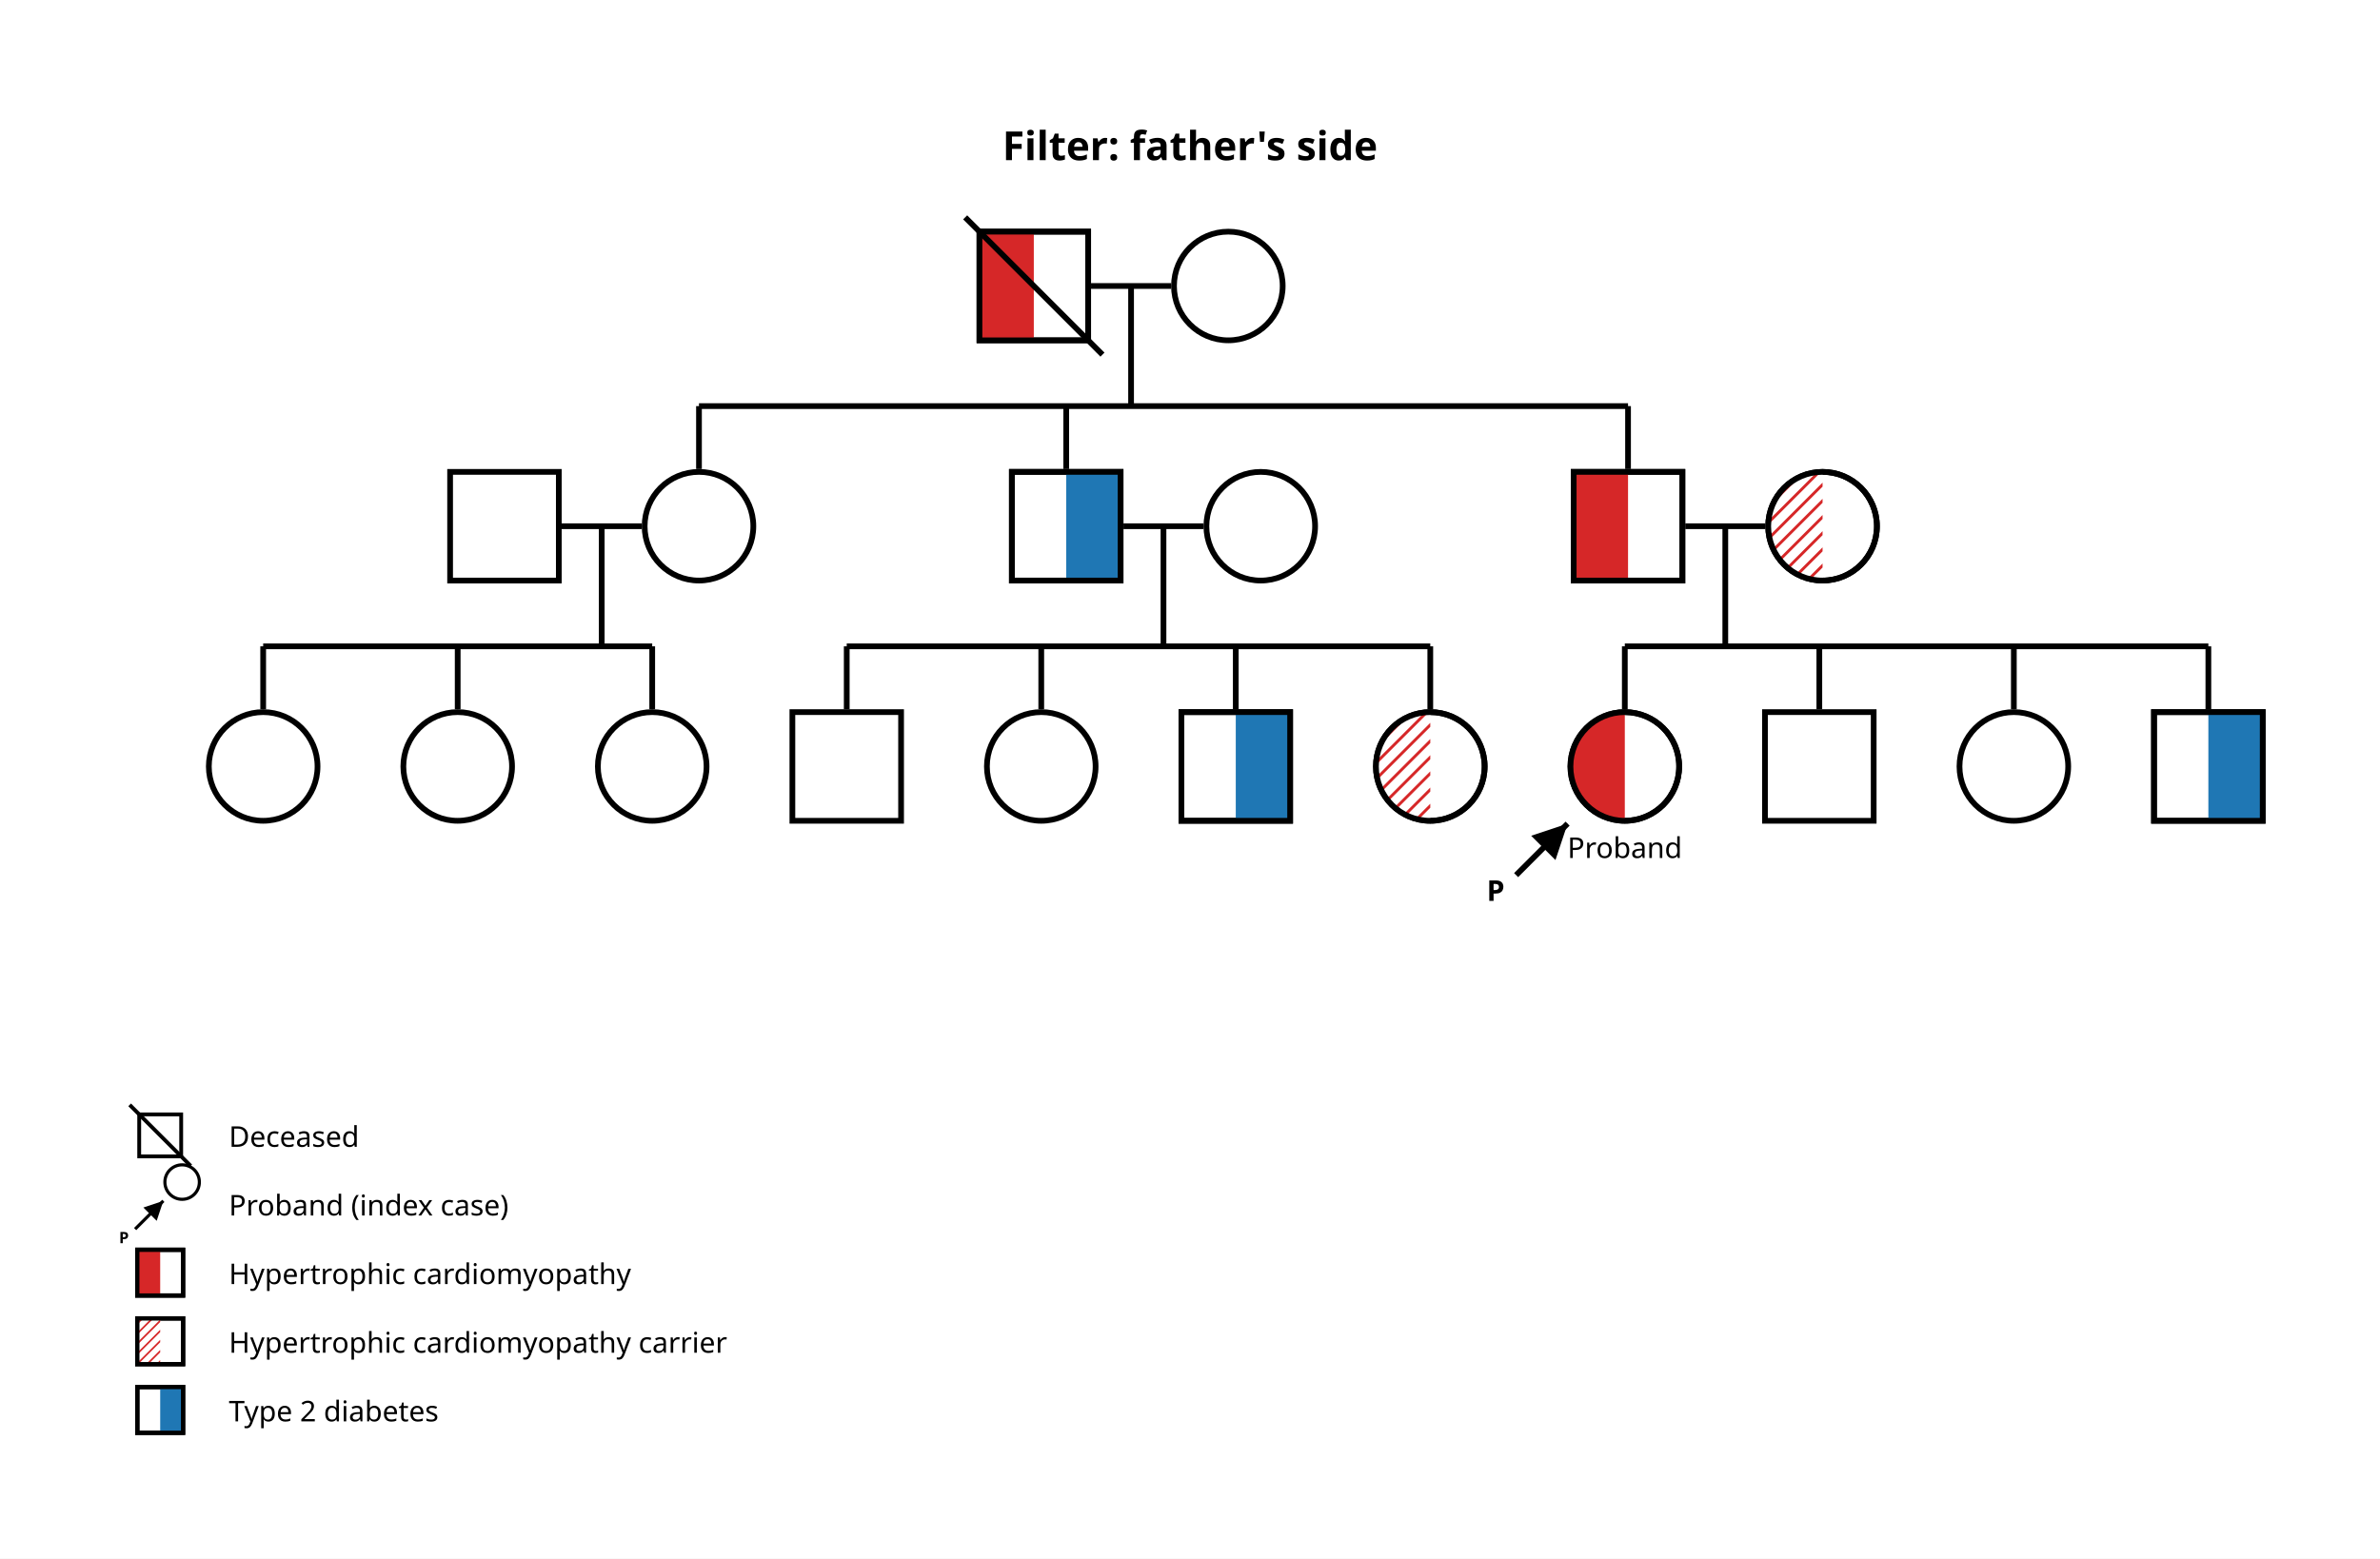
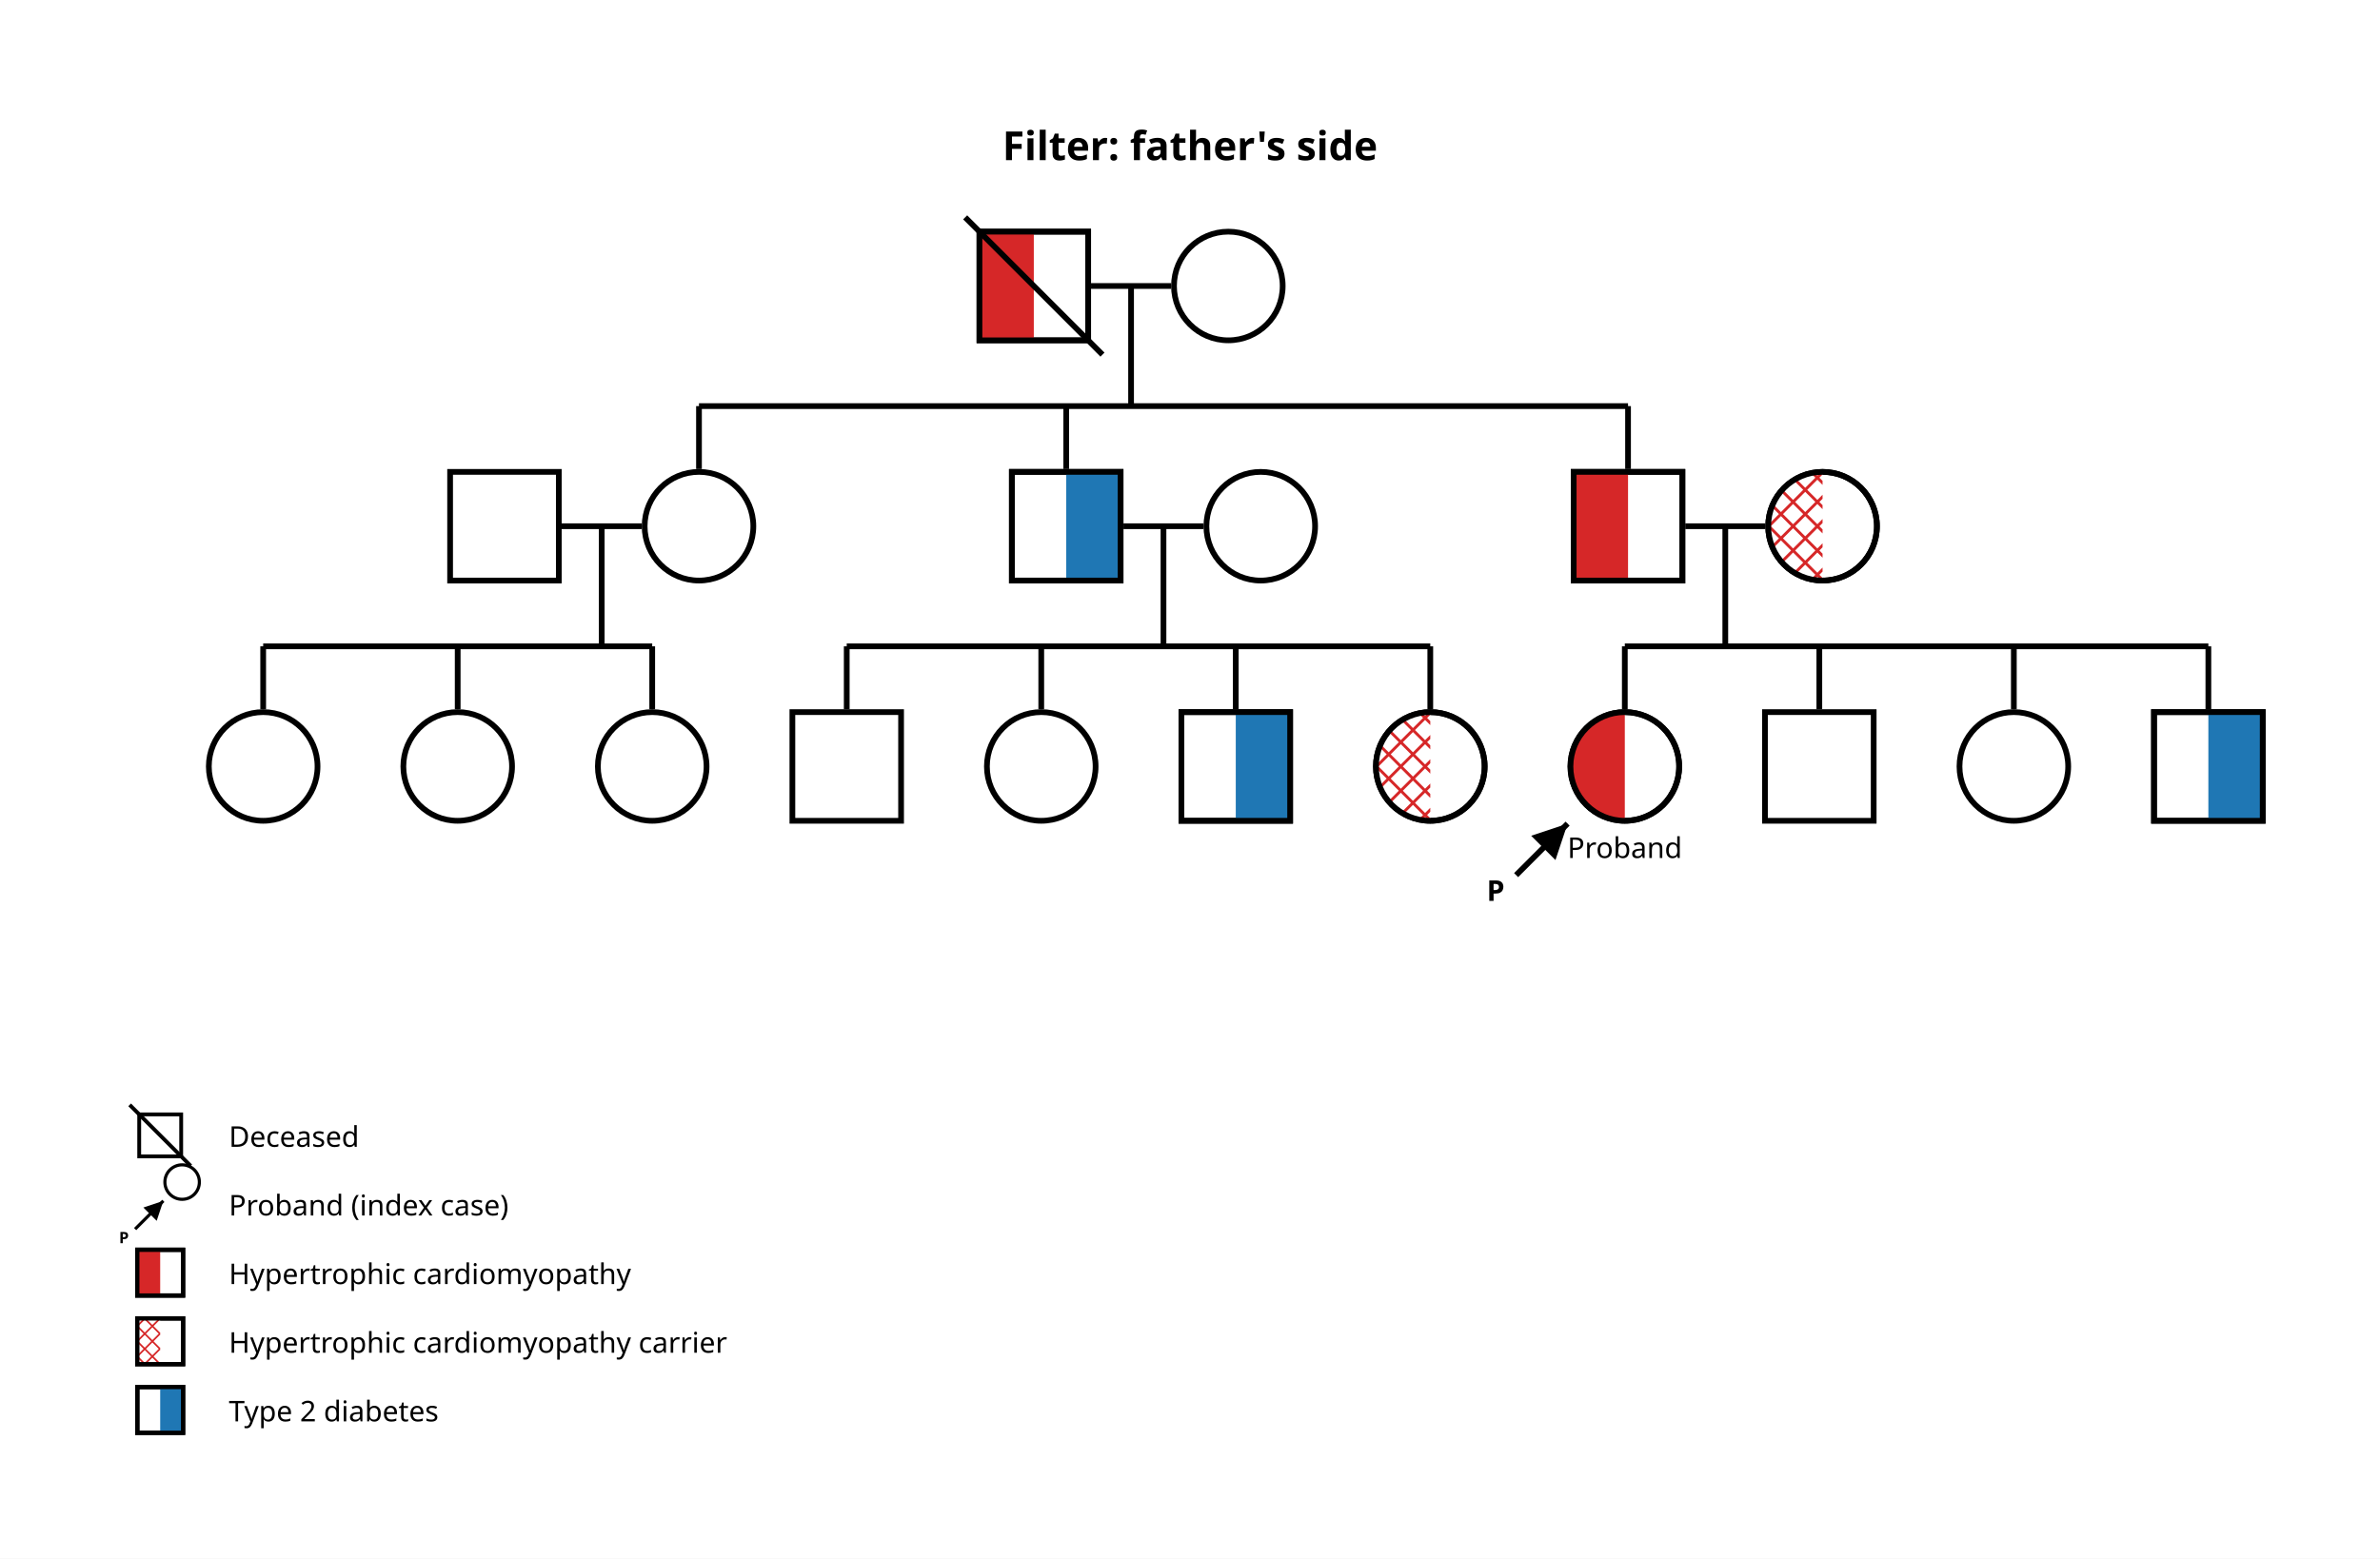
<svg xmlns="http://www.w3.org/2000/svg" width="832" height="545" viewBox="0 0 832 545">
  <defs>
    <marker id="proband-arrowhead" markerWidth="6" markerHeight="6" refX="6" refY="3" orient="auto">
      <path d="M 0 0 L 6 3 L 0 6 Z" fill="black" />
    </marker>
  </defs>
  <rect width="832" height="545" fill="white" />
  <g class="chart-title">
    <text x="416" y="56" text-anchor="middle" font-family="sans-serif" font-size="14" font-weight="bold" fill="black" style="user-select:none">Filter: father's side</text>
  </g>
  <g transform="translate(92 100)">
    <g class="couple-lines">
      <path d="M 289.4 0 L 317.4 0" stroke="black" stroke-width="2" fill="none" />
      <path d="M 104.35 84 L 132.35 84" stroke="black" stroke-width="2" fill="none" />
      <path d="M 300.73 84 L 328.73 84" stroke="black" stroke-width="2" fill="none" />
      <path d="M 497.13 84 L 525.13 84" stroke="black" stroke-width="2" fill="none" />
    </g>
    <g class="sibship-lines">
      <path d="M 303.4 0 L 303.4 42 M 152.35 42 L 477.13 42 M 152.35 42 L 152.35 64 M 280.73 42 L 280.73 64 M 477.13 42 L 477.13 64" stroke="black" stroke-width="2" fill="none" />
      <path d="M 118.35 84 L 118.35 126 M 0 126 L 136 126 M 0 126 L 0 148 M 68 126 L 68 148 M 136 126 L 136 148" stroke="black" stroke-width="2" fill="none" />
      <path d="M 314.73 84 L 314.73 126 M 204 126 L 408 126 M 204 126 L 204 148 M 272 126 L 272 148 M 340 126 L 340 148 M 408 126 L 408 148" stroke="black" stroke-width="2" fill="none" />
      <path d="M 511.13 84 L 511.13 126 M 476 126 L 680 126 M 476 126 L 476 148 M 544 126 L 544 148 M 612 126 L 612 148 M 680 126 L 680 148" stroke="black" stroke-width="2" fill="none" />
    </g>
    <g class="assisted-lines" />
    <g class="duplicate-arcs" />
    <g class="symbols">
      <g transform="translate(269.4 0)">
        <g transform="translate(-20 -20)">
          <g>
            <g>
              <clipPath id="symbol-clip-0-0">
                <rect x="1" y="1" width="38" height="38" />
              </clipPath>
              <rect x="1" y="1" width="38" height="38" stroke="black" stroke-width="2" fill="white" />
              <g clip-path="url(#symbol-clip-0-0)">
                <g>
                  <g data-tag-fill="solid">
                    <path d="M 20 20 L 20 60 A 40 40 0 0 1 20 -20 Z" fill="#d62728" />
                  </g>
                </g>
              </g>
              <rect x="1" y="1" width="38" height="38" stroke="black" stroke-width="2" fill="none" />
            </g>
          </g>
          <line x1="-4" y1="-4" x2="44" y2="44" stroke="black" stroke-width="2" />
        </g>
      </g>
      <g transform="translate(337.4 0)">
        <g transform="translate(-20 -20)">
          <g>
            <g>
              <circle cx="20" cy="20" r="19" stroke="black" stroke-width="2" fill="white" />
            </g>
          </g>
        </g>
      </g>
      <g transform="translate(84.35 84)">
        <g transform="translate(-20 -20)">
          <g>
            <g>
              <rect x="1" y="1" width="38" height="38" stroke="black" stroke-width="2" fill="white" />
            </g>
          </g>
        </g>
      </g>
      <g transform="translate(152.35 84)">
        <g transform="translate(-20 -20)">
          <g>
            <g>
              <circle cx="20" cy="20" r="19" stroke="black" stroke-width="2" fill="white" />
            </g>
          </g>
        </g>
      </g>
      <g transform="translate(280.73 84)">
        <g transform="translate(-20 -20)">
          <g>
            <g>
              <clipPath id="symbol-clip-1-2">
                <rect x="1" y="1" width="38" height="38" />
              </clipPath>
              <rect x="1" y="1" width="38" height="38" stroke="black" stroke-width="2" fill="white" />
              <g clip-path="url(#symbol-clip-1-2)">
                <g>
                  <g data-tag-fill="solid">
                    <path d="M 20 20 L 20 -20 A 40 40 0 0 1 20 60 Z" fill="#1f77b4" />
                  </g>
                </g>
              </g>
              <rect x="1" y="1" width="38" height="38" stroke="black" stroke-width="2" fill="none" />
            </g>
          </g>
        </g>
      </g>
      <g transform="translate(348.73 84)">
        <g transform="translate(-20 -20)">
          <g>
            <g>
              <circle cx="20" cy="20" r="19" stroke="black" stroke-width="2" fill="white" />
            </g>
          </g>
        </g>
      </g>
      <g transform="translate(477.13 84)">
        <g transform="translate(-20 -20)">
          <g>
            <g>
              <clipPath id="symbol-clip-1-4">
                <rect x="1" y="1" width="38" height="38" />
              </clipPath>
              <rect x="1" y="1" width="38" height="38" stroke="black" stroke-width="2" fill="white" />
              <g clip-path="url(#symbol-clip-1-4)">
                <g>
                  <g data-tag-fill="solid">
                    <path d="M 20 20 L 20 60 A 40 40 0 0 1 20 -20 Z" fill="#d62728" />
                  </g>
                </g>
              </g>
              <rect x="1" y="1" width="38" height="38" stroke="black" stroke-width="2" fill="none" />
            </g>
          </g>
        </g>
      </g>
      <g transform="translate(545.13 84)">
        <g transform="translate(-20 -20)">
          <g>
            <g>
              <clipPath id="symbol-clip-1-5">
                <circle cx="20" cy="20" r="19" />
              </clipPath>
              <circle cx="20" cy="20" r="19" stroke="black" stroke-width="2" fill="white" />
              <g clip-path="url(#symbol-clip-1-5)">
                <g data-carrier-sector="hcm">
-                   <g data-tag-fill="diagonal">
+                   <g data-tag-fill="crosshatch">
                    <clipPath id="symbol-clip-1-5-s0">
                      <path d="M 20 20 L 20 60 A 40 40 0 0 1 20 -20 Z" />
                    </clipPath>
                    <path d="M 20 20 L 20 60 A 40 40 0 0 1 20 -20 Z" fill="white" />
-                     <path d="M-37.172 40L2.828 0M-31.515 40L8.485 0M-25.858 40L14.142 0M-20.201 40L19.799 0M-14.544 40L25.456 0M-8.887 40L31.113 0M-3.23 40L36.77 0M2.426 40L42.426 0M8.083 40L48.083 0M13.74 40L53.74 0M19.397 40L59.397 0M25.054 40L65.054 0M30.711 40L70.711 0M36.368 40L76.368 0" fill="none" stroke="#d62728" stroke-width="1" clip-path="url(#symbol-clip-1-5-s0)" />
+                     <path d="M-35.757 40L4.243 0M-27.272 40L12.728 0M-18.787 40L21.213 0M-10.302 40L29.698 0M-1.816 40L38.184 0M6.669 40L46.669 0M15.154 40L55.154 0M23.64 40L63.64 0M32.125 40L72.125 0M-35.757 0L4.243 40M-27.272 0L12.728 40M-18.787 0L21.213 40M-10.302 0L29.698 40M-1.816 0L38.184 40M6.669 0L46.669 40M15.154 0L55.154 40M23.64 0L63.64 40M32.125 0L72.125 40" fill="none" stroke="#d62728" stroke-width="1" clip-path="url(#symbol-clip-1-5-s0)" />
                  </g>
                </g>
              </g>
              <circle cx="20" cy="20" r="19" stroke="black" stroke-width="2" fill="none" />
            </g>
          </g>
        </g>
      </g>
      <g transform="translate(0 168)">
        <g transform="translate(-20 -20)">
          <g>
            <g>
              <circle cx="20" cy="20" r="19" stroke="black" stroke-width="2" fill="white" />
            </g>
          </g>
        </g>
      </g>
      <g transform="translate(68 168)">
        <g transform="translate(-20 -20)">
          <g>
            <g>
              <circle cx="20" cy="20" r="19" stroke="black" stroke-width="2" fill="white" />
            </g>
          </g>
        </g>
      </g>
      <g transform="translate(136 168)">
        <g transform="translate(-20 -20)">
          <g>
            <g>
              <circle cx="20" cy="20" r="19" stroke="black" stroke-width="2" fill="white" />
            </g>
          </g>
        </g>
      </g>
      <g transform="translate(204 168)">
        <g transform="translate(-20 -20)">
          <g>
            <g>
              <rect x="1" y="1" width="38" height="38" stroke="black" stroke-width="2" fill="white" />
            </g>
          </g>
        </g>
      </g>
      <g transform="translate(272 168)">
        <g transform="translate(-20 -20)">
          <g>
            <g>
              <circle cx="20" cy="20" r="19" stroke="black" stroke-width="2" fill="white" />
            </g>
          </g>
        </g>
      </g>
      <g transform="translate(340 168)">
        <g transform="translate(-20 -20)">
          <g>
            <g>
              <clipPath id="symbol-clip-2-5">
                <rect x="1" y="1" width="38" height="38" />
              </clipPath>
              <rect x="1" y="1" width="38" height="38" stroke="black" stroke-width="2" fill="white" />
              <g clip-path="url(#symbol-clip-2-5)">
                <g>
                  <g data-tag-fill="solid">
                    <path d="M 20 20 L 20 -20 A 40 40 0 0 1 20 60 Z" fill="#1f77b4" />
                  </g>
                </g>
              </g>
              <rect x="1" y="1" width="38" height="38" stroke="black" stroke-width="2" fill="none" />
            </g>
          </g>
        </g>
      </g>
      <g transform="translate(408 168)">
        <g transform="translate(-20 -20)">
          <g>
            <g>
              <clipPath id="symbol-clip-2-6">
                <circle cx="20" cy="20" r="19" />
              </clipPath>
              <circle cx="20" cy="20" r="19" stroke="black" stroke-width="2" fill="white" />
              <g clip-path="url(#symbol-clip-2-6)">
                <g data-carrier-sector="hcm">
-                   <g data-tag-fill="diagonal">
+                   <g data-tag-fill="crosshatch">
                    <clipPath id="symbol-clip-2-6-s0">
                      <path d="M 20 20 L 20 60 A 40 40 0 0 1 20 -20 Z" />
                    </clipPath>
                    <path d="M 20 20 L 20 60 A 40 40 0 0 1 20 -20 Z" fill="white" />
-                     <path d="M-37.172 40L2.828 0M-31.515 40L8.485 0M-25.858 40L14.142 0M-20.201 40L19.799 0M-14.544 40L25.456 0M-8.887 40L31.113 0M-3.23 40L36.77 0M2.426 40L42.426 0M8.083 40L48.083 0M13.74 40L53.74 0M19.397 40L59.397 0M25.054 40L65.054 0M30.711 40L70.711 0M36.368 40L76.368 0" fill="none" stroke="#d62728" stroke-width="1" clip-path="url(#symbol-clip-2-6-s0)" />
+                     <path d="M-35.757 40L4.243 0M-27.272 40L12.728 0M-18.787 40L21.213 0M-10.302 40L29.698 0M-1.816 40L38.184 0M6.669 40L46.669 0M15.154 40L55.154 0M23.64 40L63.64 0M32.125 40L72.125 0M-35.757 0L4.243 40M-27.272 0L12.728 40M-18.787 0L21.213 40M-10.302 0L29.698 40M-1.816 0L38.184 40M6.669 0L46.669 40M15.154 0L55.154 40M23.64 0L63.64 40M32.125 0L72.125 40" fill="none" stroke="#d62728" stroke-width="1" clip-path="url(#symbol-clip-2-6-s0)" />
                  </g>
                </g>
              </g>
              <circle cx="20" cy="20" r="19" stroke="black" stroke-width="2" fill="none" />
            </g>
          </g>
        </g>
      </g>
      <g transform="translate(476 168)">
        <g transform="translate(-20 -20)">
          <g>
            <g>
              <clipPath id="symbol-clip-2-7">
                <circle cx="20" cy="20" r="19" />
              </clipPath>
              <circle cx="20" cy="20" r="19" stroke="black" stroke-width="2" fill="white" />
              <g clip-path="url(#symbol-clip-2-7)">
                <g>
                  <g data-tag-fill="solid">
                    <path d="M 20 20 L 20 60 A 40 40 0 0 1 20 -20 Z" fill="#d62728" />
                  </g>
                </g>
              </g>
              <circle cx="20" cy="20" r="19" stroke="black" stroke-width="2" fill="none" />
            </g>
          </g>
          <g data-arrow="proband">
            <line x1="-18" y1="58" x2="0" y2="40" stroke="black" stroke-width="2" marker-end="url(#proband-arrowhead)" />
            <rect x="-30" y="58" width="8.5" height="10" fill="white" />
            <text data-proband-letter="true" x="-22" y="67" text-anchor="end" font-family="sans-serif" font-size="10" font-weight="bold" fill="black" style="user-select:none">P</text>
          </g>
        </g>
      </g>
      <g transform="translate(544 168)">
        <g transform="translate(-20 -20)">
          <g>
            <g>
              <rect x="1" y="1" width="38" height="38" stroke="black" stroke-width="2" fill="white" />
            </g>
          </g>
        </g>
      </g>
      <g transform="translate(612 168)">
        <g transform="translate(-20 -20)">
          <g>
            <g>
              <circle cx="20" cy="20" r="19" stroke="black" stroke-width="2" fill="white" />
            </g>
          </g>
        </g>
      </g>
      <g transform="translate(680 168)">
        <g transform="translate(-20 -20)">
          <g>
            <g>
              <clipPath id="symbol-clip-2-10">
                <rect x="1" y="1" width="38" height="38" />
              </clipPath>
              <rect x="1" y="1" width="38" height="38" stroke="black" stroke-width="2" fill="white" />
              <g clip-path="url(#symbol-clip-2-10)">
                <g>
                  <g data-tag-fill="solid">
                    <path d="M 20 20 L 20 -20 A 40 40 0 0 1 20 60 Z" fill="#1f77b4" />
                  </g>
                </g>
              </g>
              <rect x="1" y="1" width="38" height="38" stroke="black" stroke-width="2" fill="none" />
            </g>
          </g>
        </g>
      </g>
    </g>
    <g class="labels">
      <g transform="translate(249.4 -20)">
        <g transform="translate(20 20)" style="user-select:none" />
      </g>
      <g transform="translate(317.4 -20)">
        <g transform="translate(20 20)" style="user-select:none" />
      </g>
      <g transform="translate(64.35 64)">
        <g transform="translate(20 20)" style="user-select:none" />
      </g>
      <g transform="translate(132.35 64)">
        <g transform="translate(20 20)" style="user-select:none" />
      </g>
      <g transform="translate(260.73 64)">
        <g transform="translate(20 20)" style="user-select:none" />
      </g>
      <g transform="translate(328.73 64)">
        <g transform="translate(20 20)" style="user-select:none" />
      </g>
      <g transform="translate(457.13 64)">
        <g transform="translate(20 20)" style="user-select:none" />
      </g>
      <g transform="translate(525.13 64)">
        <g transform="translate(20 20)" style="user-select:none" />
      </g>
      <g transform="translate(-20 148)">
        <g transform="translate(20 20)" style="user-select:none" />
      </g>
      <g transform="translate(48 148)">
        <g transform="translate(20 20)" style="user-select:none" />
      </g>
      <g transform="translate(116 148)">
        <g transform="translate(20 20)" style="user-select:none" />
      </g>
      <g transform="translate(184 148)">
        <g transform="translate(20 20)" style="user-select:none" />
      </g>
      <g transform="translate(252 148)">
        <g transform="translate(20 20)" style="user-select:none" />
      </g>
      <g transform="translate(320 148)">
        <g transform="translate(20 20)" style="user-select:none" />
      </g>
      <g transform="translate(388 148)">
        <g transform="translate(20 20)" style="user-select:none" />
      </g>
      <g transform="translate(456 148)">
        <g transform="translate(20 20)" style="user-select:none">
          <g data-name-label="true" pointer-events="none">
            <text x="0" y="32" text-anchor="middle" font-family="sans-serif" font-size="10" fill="black">Proband</text>
          </g>
        </g>
      </g>
      <g transform="translate(524 148)">
        <g transform="translate(20 20)" style="user-select:none" />
      </g>
      <g transform="translate(592 148)">
        <g transform="translate(20 20)" style="user-select:none" />
      </g>
      <g transform="translate(660 148)">
        <g transform="translate(20 20)" style="user-select:none" />
      </g>
    </g>
    <g class="consanguinity-labels" />
  </g>
  <g class="pedigree-key" transform="translate(0 385)">
    <g transform="translate(56 12) scale(0.667) translate(-18 -18)">
      <svg width="36" height="36" viewBox="-6 -6 36 36">
        <rect x="1" y="1" width="22" height="22" stroke="black" stroke-width="2" fill="white" />
        <line x1="-4" y1="-4" x2="28" y2="28" stroke="black" stroke-width="2" />
      </svg>
    </g>
    <text x="80" y="16" font-family="sans-serif" font-size="10" fill="black">Deceased</text>
    <g transform="translate(56 36) scale(0.667) translate(-23 -23)">
      <svg width="46" height="46" viewBox="-30 -2 56 56">
        <defs>
          <marker id="legend-arrowhead" markerWidth="6" markerHeight="6" refX="6" refY="3" orient="auto">
            <polygon points="0 0, 6 3, 0 6" fill="black" />
          </marker>
        </defs>
        <circle cx="12" cy="12" r="11" stroke="black" stroke-width="2" fill="white" />
        <g data-arrow="proband">
          <line x1="-18" y1="42" x2="0" y2="24" stroke="black" stroke-width="2" marker-end="url(#legend-arrowhead)" />
          <rect x="-30" y="42" width="8.5" height="10" fill="white" />
          <text data-proband-letter="true" x="-22" y="51" text-anchor="end" font-family="sans-serif" font-size="10" font-weight="bold" fill="black" style="user-select:none">P</text>
        </g>
      </svg>
    </g>
    <text x="80" y="40" font-family="sans-serif" font-size="10" fill="black">Proband (index case)</text>
    <g transform="translate(56 60) scale(1) translate(-14 -14)">
      <svg width="28" height="28" viewBox="0 0 28 28">
        <clipPath id="legend-clip-hcm">
          <rect x="6" y="6" width="16" height="16" />
        </clipPath>
        <rect x="6" y="6" width="16" height="16" fill="white" stroke="black" stroke-width="1.5" />
        <g clip-path="url(#legend-clip-hcm)">
          <g data-tag-fill="solid">
            <path d="M 14 14 L 14 30 A 16 16 0 0 1 14 -2 Z" fill="#d62728" />
          </g>
        </g>
        <rect x="6" y="6" width="16" height="16" fill="none" stroke="black" stroke-width="1.5" />
      </svg>
    </g>
    <text x="80" y="64" font-family="sans-serif" font-size="10" fill="black">Hypertrophic cardiomyopathy</text>
    <g transform="translate(56 84) scale(1) translate(-14 -14)">
      <svg width="28" height="28" viewBox="0 0 28 28">
        <clipPath id="legend-clip-hcm-carrier">
          <rect x="6" y="6" width="16" height="16" />
        </clipPath>
        <rect x="6" y="6" width="16" height="16" fill="white" stroke="black" stroke-width="1.5" />
        <g clip-path="url(#legend-clip-hcm-carrier)">
-           <g data-tag-fill="diagonal">
+           <g data-tag-fill="crosshatch">
            <clipPath id="legend-clip-hcm-carrier-fill">
              <path d="M 14 14 L 14 30 A 16 16 0 0 1 14 -2 Z" />
            </clipPath>
            <path d="M 14 14 L 14 30 A 16 16 0 0 1 14 -2 Z" fill="white" />
-             <path d="M-8.232 22L7.768 6M-4.697 22L11.303 6M-1.161 22L14.839 6M2.374 22L18.374 6M5.91 22L21.91 6M9.445 22L25.445 6M12.981 22L28.981 6M16.517 22L32.517 6M20.052 22L36.052 6" fill="none" stroke="#d62728" stroke-width="0.6" clip-path="url(#legend-clip-hcm-carrier-fill)" />
+             <path d="M-7.348 22L8.652 6M-2.045 22L13.955 6M3.258 22L19.258 6M8.562 22L24.562 6M13.865 22L29.865 6M19.168 22L35.168 6M-7.348 6L8.652 22M-2.045 6L13.955 22M3.258 6L19.258 22M8.562 6L24.562 22M13.865 6L29.865 22M19.168 6L35.168 22" fill="none" stroke="#d62728" stroke-width="0.6" clip-path="url(#legend-clip-hcm-carrier-fill)" />
          </g>
        </g>
        <rect x="6" y="6" width="16" height="16" fill="none" stroke="black" stroke-width="1.5" />
      </svg>
    </g>
    <text x="80" y="88" font-family="sans-serif" font-size="10" fill="black">Hypertrophic cardiomyopathy carrier</text>
    <g transform="translate(56 108) scale(1) translate(-14 -14)">
      <svg width="28" height="28" viewBox="0 0 28 28">
        <clipPath id="legend-clip-dm">
          <rect x="6" y="6" width="16" height="16" />
        </clipPath>
        <rect x="6" y="6" width="16" height="16" fill="white" stroke="black" stroke-width="1.5" />
        <g clip-path="url(#legend-clip-dm)">
          <g data-tag-fill="solid">
            <path d="M 14 14 L 14 -2 A 16 16 0 0 1 14 30 Z" fill="#1f77b4" />
          </g>
        </g>
        <rect x="6" y="6" width="16" height="16" fill="none" stroke="black" stroke-width="1.5" />
      </svg>
    </g>
    <text x="80" y="112" font-family="sans-serif" font-size="10" fill="black">Type 2 diabetes</text>
  </g>
</svg>
